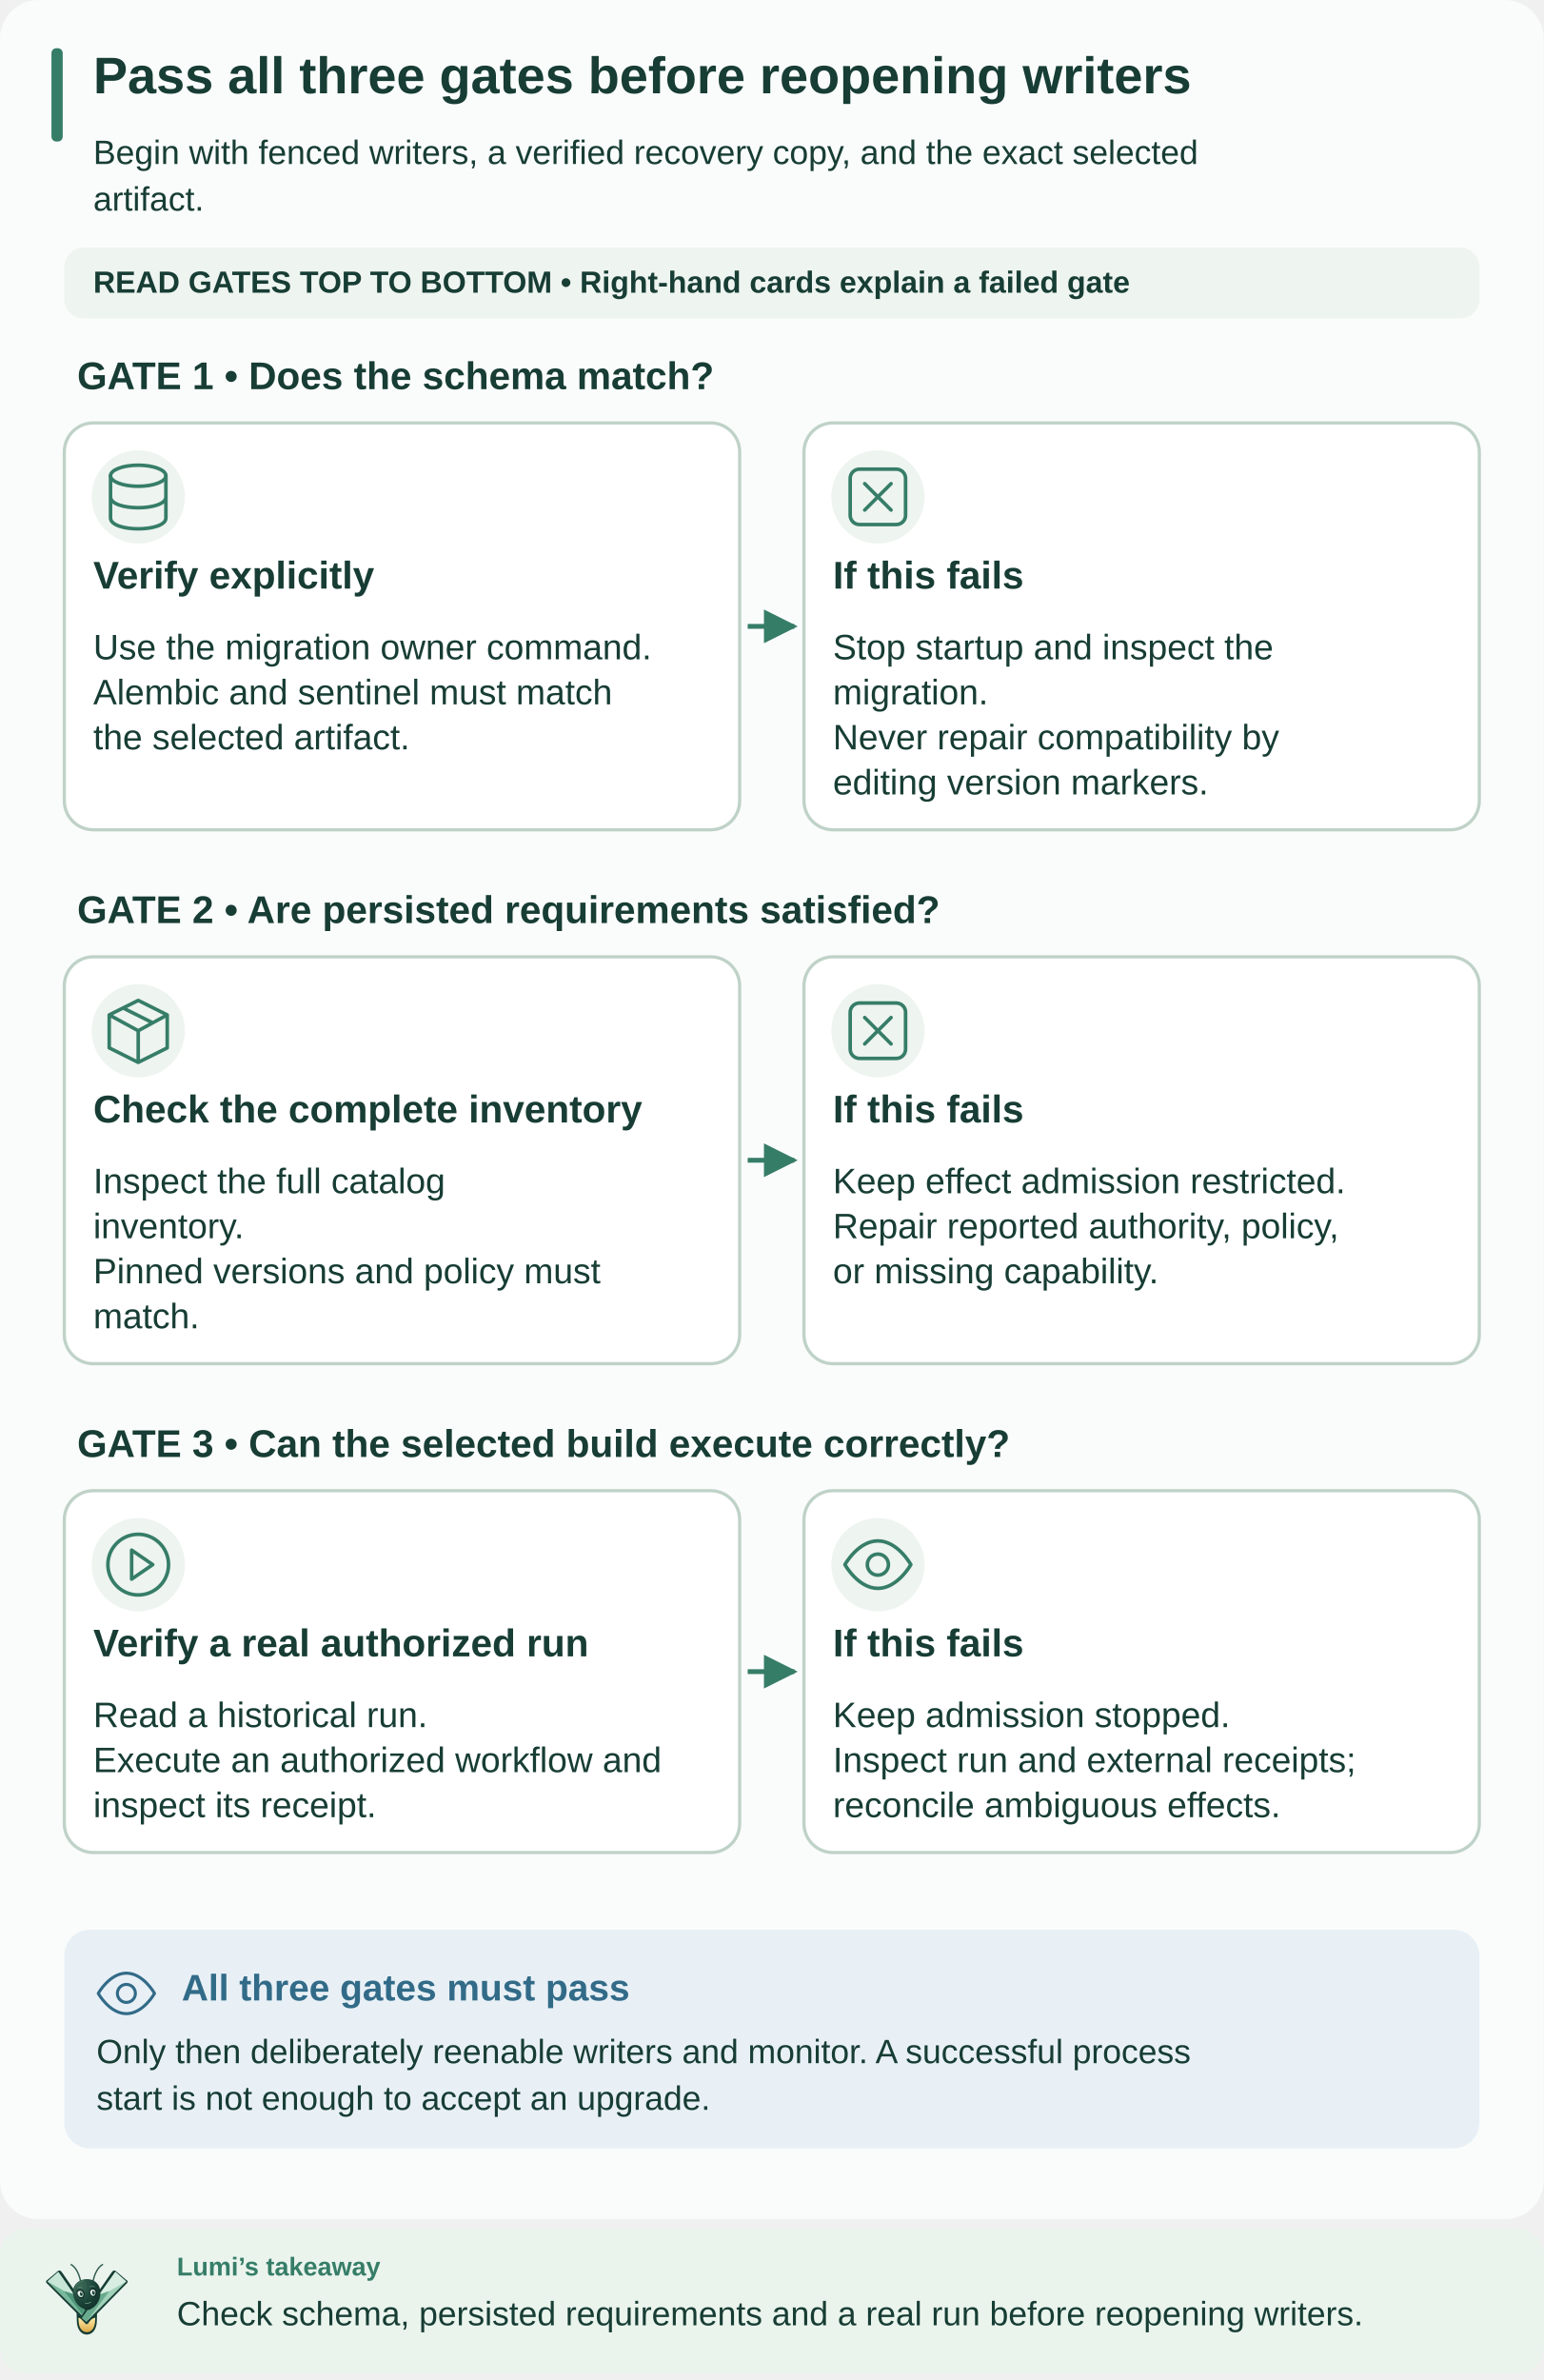
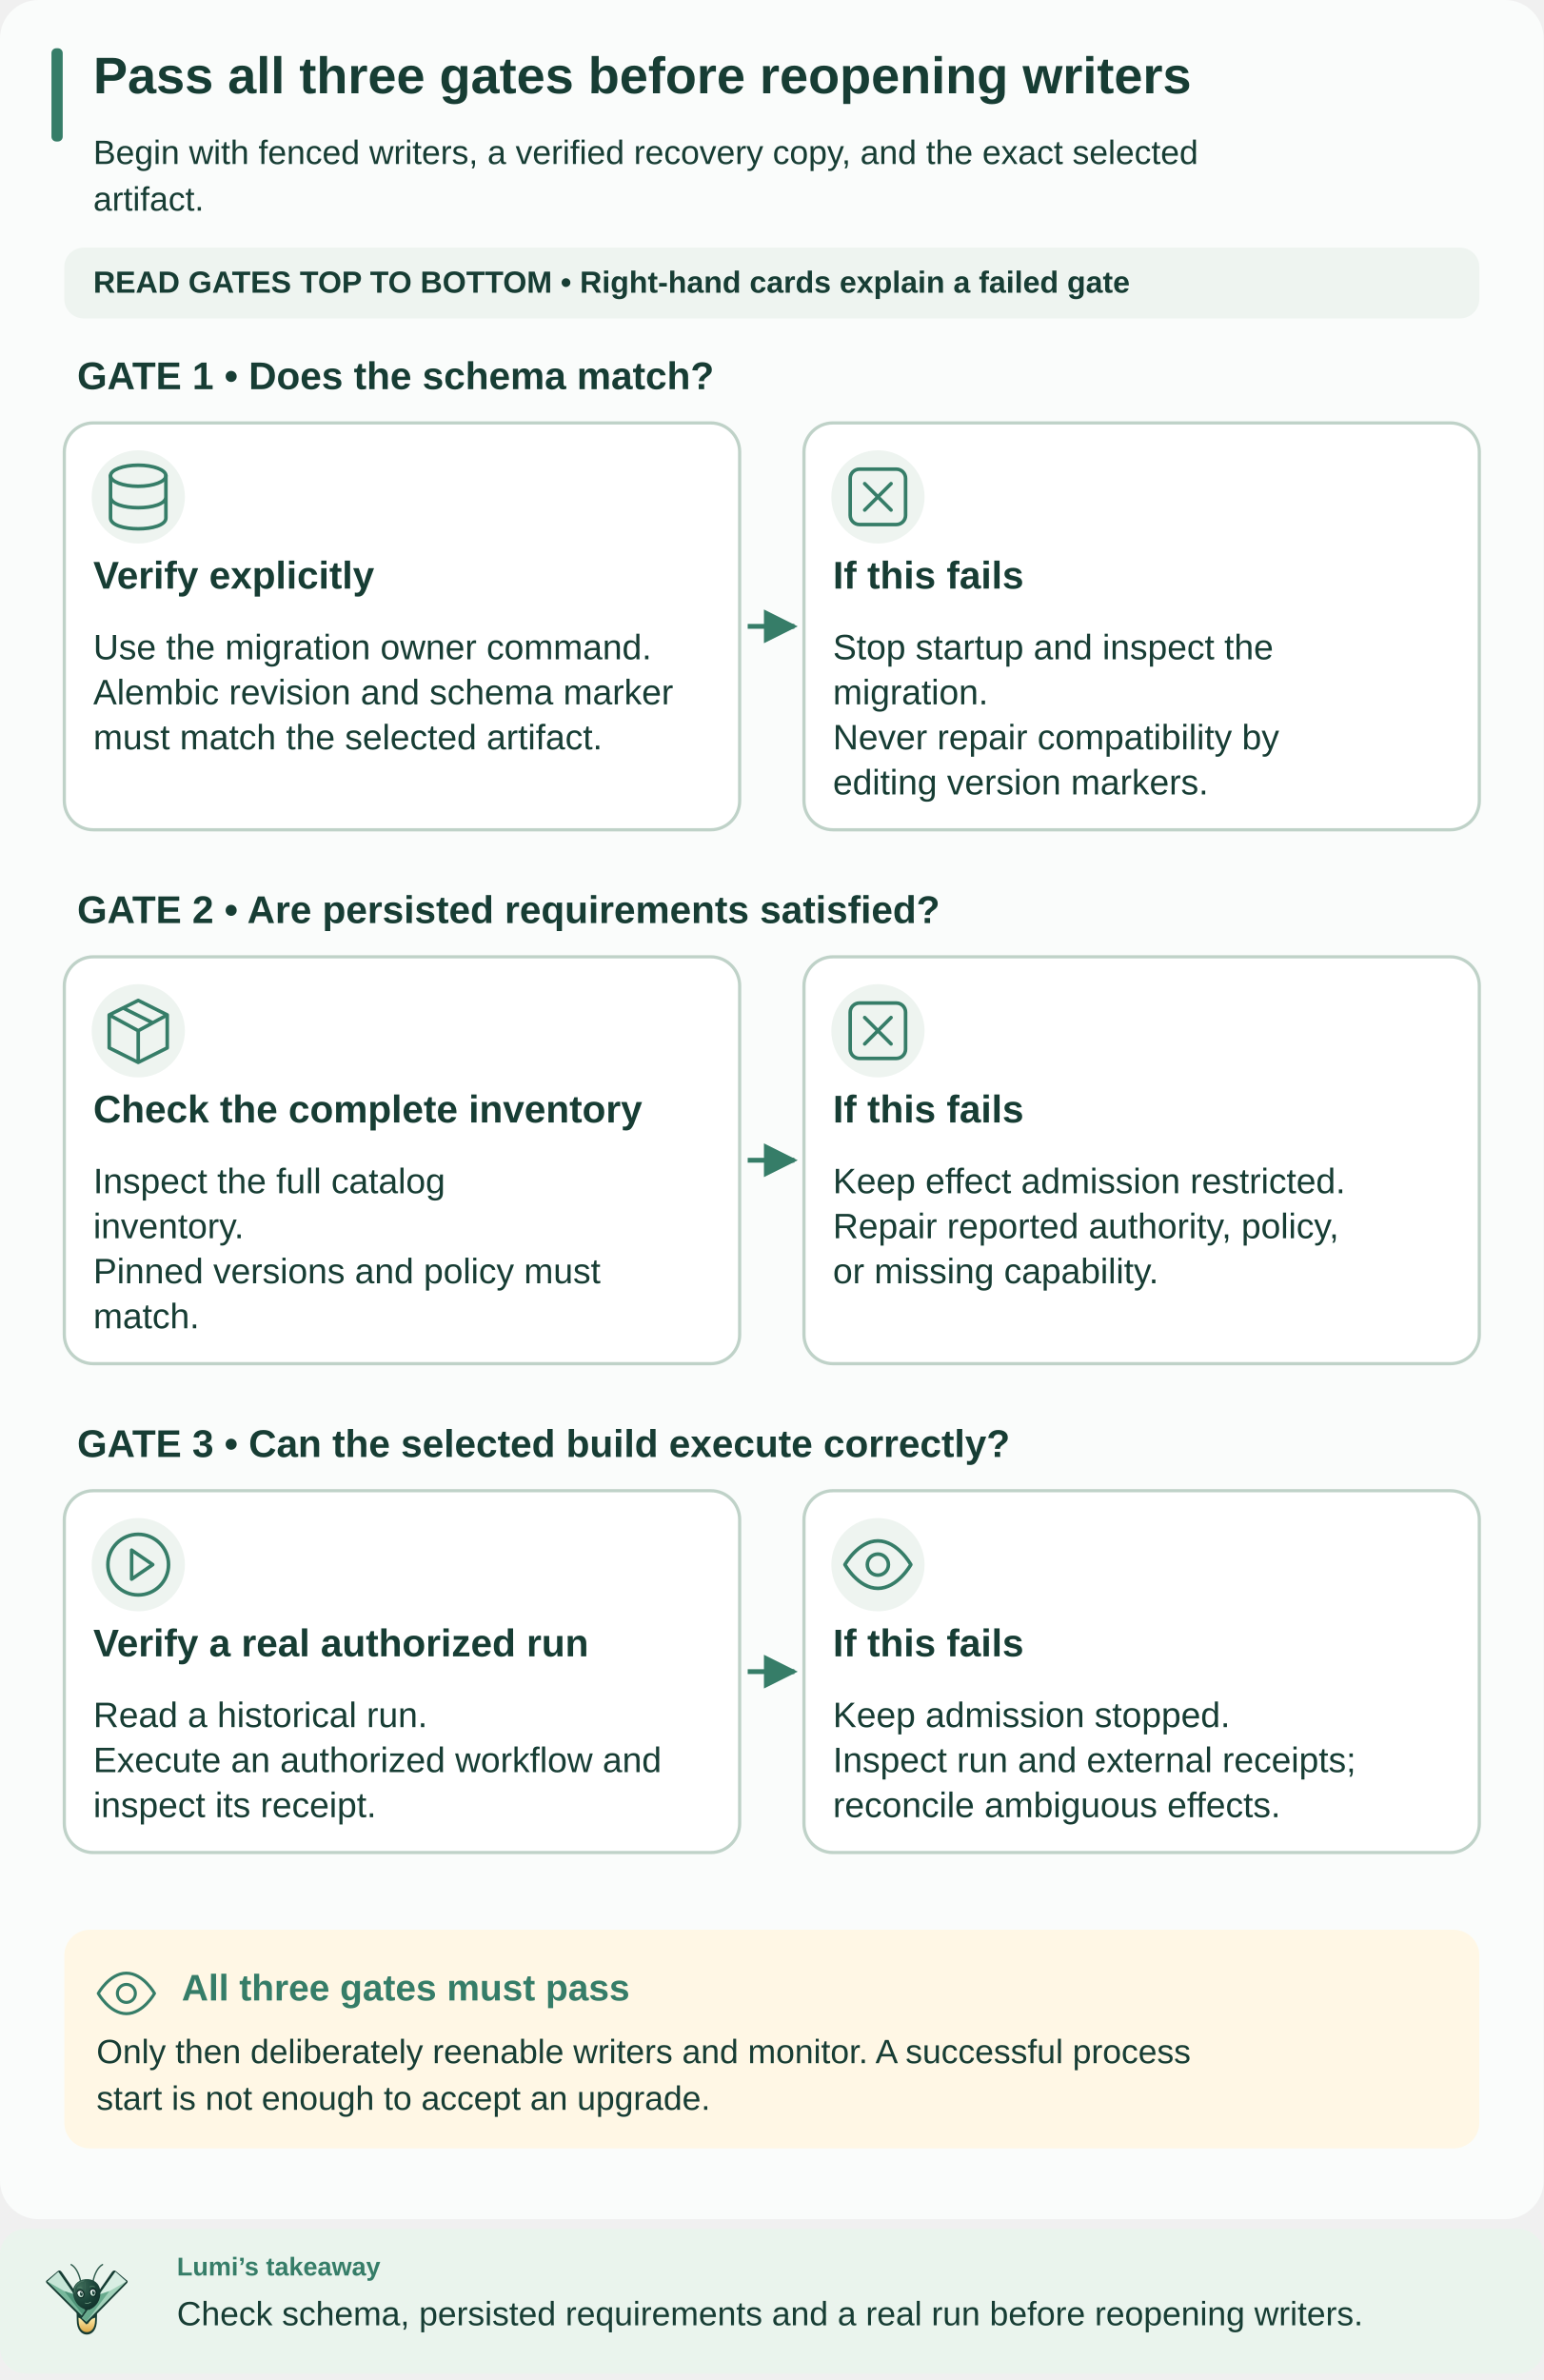
<svg xmlns="http://www.w3.org/2000/svg" width="960" height="1480" viewBox="0 0 960 1480" role="img" aria-labelledby="title desc">
  <defs>
    <marker id="arrow" viewBox="0 0 10 10" refX="9" refY="5" markerWidth="7" markerHeight="7" orient="auto">
      <path d="M0 0 10 5 0 10z" fill="#367D68" />
    </marker>
  </defs>
  <style>text{font-family:Arial,Helvetica,sans-serif}.edge{stroke:#367D68;stroke-width:3;fill:none;marker-end:url(#arrow)}</style>
  <rect width="960" height="1380" rx="24" fill="#FAFCFB" />
  <rect x="32" y="30" width="7" height="58" rx="3" fill="#367D68" />
  <text x="58" y="58" font-size="32" font-weight="700" fill="#173D34">Pass all three gates before reopening writers</text>
  <text x="58" y="102" font-size="21" font-weight="400" fill="#173D34">Begin with fenced writers, a verified recovery copy, and the exact selected</text>
  <text x="58" y="131" font-size="21" font-weight="400" fill="#173D34">artifact.</text>
  <rect x="40" y="154" width="880" height="44" rx="12" fill="#EEF4F0" />
  <text x="58" y="182" font-size="19" font-weight="600" fill="#173D34">READ GATES TOP TO BOTTOM  •  Right-hand cards explain a failed gate</text>
  <text x="48" y="242" font-size="24" font-weight="700" fill="#173D34">GATE 1 • Does the schema match?</text>
  <rect x="40.0" y="263" width="420.0" height="253" rx="18" fill="white" stroke="#BFD2C8" stroke-width="2" />
  <circle cx="86.0" cy="309" r="29" fill="#EEF4F0" />
  <g transform="translate(63.0 286) scale(0.82)" stroke="#367D68" stroke-width="2.7" fill="none" stroke-linecap="round" stroke-linejoin="round">
    <ellipse cx="28" cy="12" rx="21" ry="8" />
    <path d="M7 12v32c0 11 42 11 42 0V12 M7 28c0 11 42 11 42 0" />
  </g>
  <text x="58.0" y="366" font-size="24" font-weight="700" fill="#173D34">Verify explicitly</text>
  <text x="58.0" y="410" font-size="22" font-weight="400" fill="#173D34">Use the migration owner command.</text>
-   <text x="58.0" y="438" font-size="22" font-weight="400" fill="#173D34">Alembic and sentinel must match</text>
-   <text x="58.0" y="466" font-size="22" font-weight="400" fill="#173D34">the selected artifact.</text>
+   <text x="58.0" y="438" font-size="22" font-weight="400" fill="#173D34">Alembic revision and schema marker</text>
+   <text x="58.0" y="466" font-size="22" font-weight="400" fill="#173D34">must match the selected artifact.</text>
  <path class="edge" d="M465.0 389.5h29" />
  <rect x="500.0" y="263" width="420.0" height="253" rx="18" fill="white" stroke="#BFD2C8" stroke-width="2" />
  <circle cx="546.0" cy="309" r="29" fill="#EEF4F0" />
  <g transform="translate(523.0 286) scale(0.82)" stroke="#367D68" stroke-width="2.7" fill="none" stroke-linecap="round" stroke-linejoin="round">
    <rect x="7" y="7" width="42" height="42" rx="7" />
    <path d="m18 18 20 20 M38 18 18 38" />
  </g>
  <text x="518.0" y="366" font-size="24" font-weight="700" fill="#173D34">If this fails</text>
  <text x="518.0" y="410" font-size="22" font-weight="400" fill="#173D34">Stop startup and inspect the</text>
  <text x="518.0" y="438" font-size="22" font-weight="400" fill="#173D34">migration.</text>
  <text x="518.0" y="466" font-size="22" font-weight="400" fill="#173D34">Never repair compatibility by</text>
  <text x="518.0" y="494" font-size="22" font-weight="400" fill="#173D34">editing version markers.</text>
  <text x="48" y="574" font-size="24" font-weight="700" fill="#173D34">GATE 2 • Are persisted requirements satisfied?</text>
  <rect x="40.0" y="595" width="420.0" height="253" rx="18" fill="white" stroke="#BFD2C8" stroke-width="2" />
  <circle cx="86.0" cy="641" r="29" fill="#EEF4F0" />
  <g transform="translate(63.0 618) scale(0.82)" stroke="#367D68" stroke-width="2.7" fill="none" stroke-linecap="round" stroke-linejoin="round">
    <path d="m6 16 22-11 22 11v25L28 52 6 41z M6 16l22 12 22-12 M28 28v24 M17 11l22 11" />
  </g>
  <text x="58.0" y="698" font-size="24" font-weight="700" fill="#173D34">Check the complete inventory</text>
  <text x="58.0" y="742" font-size="22" font-weight="400" fill="#173D34">Inspect the full catalog</text>
  <text x="58.0" y="770" font-size="22" font-weight="400" fill="#173D34">inventory.</text>
  <text x="58.0" y="798" font-size="22" font-weight="400" fill="#173D34">Pinned versions and policy must</text>
  <text x="58.0" y="826" font-size="22" font-weight="400" fill="#173D34">match.</text>
  <path class="edge" d="M465.0 721.5h29" />
  <rect x="500.0" y="595" width="420.0" height="253" rx="18" fill="white" stroke="#BFD2C8" stroke-width="2" />
  <circle cx="546.0" cy="641" r="29" fill="#EEF4F0" />
  <g transform="translate(523.0 618) scale(0.82)" stroke="#367D68" stroke-width="2.7" fill="none" stroke-linecap="round" stroke-linejoin="round">
    <rect x="7" y="7" width="42" height="42" rx="7" />
    <path d="m18 18 20 20 M38 18 18 38" />
  </g>
  <text x="518.0" y="698" font-size="24" font-weight="700" fill="#173D34">If this fails</text>
  <text x="518.0" y="742" font-size="22" font-weight="400" fill="#173D34">Keep effect admission restricted.</text>
  <text x="518.0" y="770" font-size="22" font-weight="400" fill="#173D34">Repair reported authority, policy,</text>
  <text x="518.0" y="798" font-size="22" font-weight="400" fill="#173D34">or missing capability.</text>
  <text x="48" y="906" font-size="24" font-weight="700" fill="#173D34">GATE 3 • Can the selected build execute correctly?</text>
  <rect x="40.0" y="927" width="420.0" height="225" rx="18" fill="white" stroke="#BFD2C8" stroke-width="2" />
  <circle cx="86.0" cy="973" r="29" fill="#EEF4F0" />
  <g transform="translate(63.0 950) scale(0.82)" stroke="#367D68" stroke-width="2.7" fill="none" stroke-linecap="round" stroke-linejoin="round">
    <circle cx="28" cy="28" r="23" />
    <path d="m23 17 16 11-16 11z" />
  </g>
  <text x="58.0" y="1030" font-size="24" font-weight="700" fill="#173D34">Verify a real authorized run</text>
  <text x="58.0" y="1074" font-size="22" font-weight="400" fill="#173D34">Read a historical run.</text>
  <text x="58.0" y="1102" font-size="22" font-weight="400" fill="#173D34">Execute an authorized workflow and</text>
  <text x="58.0" y="1130" font-size="22" font-weight="400" fill="#173D34">inspect its receipt.</text>
  <path class="edge" d="M465.0 1039.5h29" />
  <rect x="500.0" y="927" width="420.0" height="225" rx="18" fill="white" stroke="#BFD2C8" stroke-width="2" />
  <circle cx="546.0" cy="973" r="29" fill="#EEF4F0" />
  <g transform="translate(523.0 950) scale(0.82)" stroke="#367D68" stroke-width="2.7" fill="none" stroke-linecap="round" stroke-linejoin="round">
    <path d="M3 28s10-18 25-18 25 18 25 18-10 18-25 18S3 28 3 28z" />
    <circle cx="28" cy="28" r="8" />
  </g>
  <text x="518.0" y="1030" font-size="24" font-weight="700" fill="#173D34">If this fails</text>
  <text x="518.0" y="1074" font-size="22" font-weight="400" fill="#173D34">Keep admission stopped.</text>
  <text x="518.0" y="1102" font-size="22" font-weight="400" fill="#173D34">Inspect run and external receipts;</text>
  <text x="518.0" y="1130" font-size="22" font-weight="400" fill="#173D34">reconcile ambiguous effects.</text>
-   <rect x="40" y="1200" width="880" height="136" rx="16" fill="#E8F0F6" />
-   <g transform="translate(59 1220) scale(0.7)" stroke="#326B88" stroke-width="2.7" fill="none" stroke-linecap="round" stroke-linejoin="round">
+   <rect x="40" y="1200" width="880" height="136" rx="16" fill="#FFF7E5" />
+   <g transform="translate(59 1220) scale(0.7)" stroke="#367D68" stroke-width="2.7" fill="none" stroke-linecap="round" stroke-linejoin="round">
    <path d="M3 28s10-18 25-18 25 18 25 18-10 18-25 18S3 28 3 28z" />
    <circle cx="28" cy="28" r="8" />
  </g>
-   <text x="113" y="1244" font-size="23" font-weight="700" fill="#326B88">All three gates must pass</text>
+   <text x="113" y="1244" font-size="23" font-weight="700" fill="#367D68">All three gates must pass</text>
  <text x="60" y="1283" font-size="21" font-weight="400" fill="#173D34">Only then deliberately reenable writers and monitor. A successful process</text>
  <text x="60" y="1312" font-size="21" font-weight="400" fill="#173D34">start is not enough to accept an upgrade.</text>
  <g id="lumi-takeaway">
    <rect x="0" y="1386" width="960" height="90" rx="16" fill="#EAF4ED" />
    <g transform="translate(22 1397) scale(.25)">
      <defs>
        <radialGradient id="lumi-face" cx=".3" cy=".2" r=".9">
          <stop stop-color="#3C6957" />
          <stop offset=".55" stop-color="#1C463A" />
          <stop offset="1" stop-color="#102E28" />
        </radialGradient>
        <linearGradient id="lumi-eye" x1="0" y1="0" x2="0" y2="1">
          <stop stop-color="#FFFFFF" />
          <stop offset="1" stop-color="#B8DCC8" />
        </linearGradient>
        <linearGradient id="lumi-lantern" x1="0" y1="0" x2="0" y2="1">
          <stop stop-color="#FFEDAD" />
          <stop offset="1" stop-color="#DDA743" />
        </linearGradient>
      </defs>
      <g stroke-linecap="round" stroke-linejoin="round">
        <path d="M113 89C109 67 100 51 89 45M143 89C147 67 156 51 167 45" fill="none" stroke="#315C4E" stroke-width="3.5" />
        <path d="M102 134Q128 122 154 134L153 184C153 206 142 219 128 219C114 219 103 206 103 184Z" fill="#173D34" />
        <path d="M107 177Q128 185 149 177L148 191C146 205 138 213 128 213C118 213 110 205 108 191Z" fill="url(#lumi-lantern)" />
        <path d="M30 83L56 61Q61 57 66 64L142 174L130 193L28 91Q24 86 30 83Z" fill="#173D34" />
        <path d="M57 63L135 175L129 185L30 87Z" fill="#78B89C" />
        <path d="M57 63L96 119L72 111L30 87Z" fill="#C7E6D7" />
        <path d="M72 111L96 119L135 175L129 185Z" fill="#4F9479" />
        <path d="M226 83L200 61Q195 57 190 64L111 178L127 194L228 91Q232 86 226 83Z" fill="#173D34" />
        <path d="M199 63L116 178L127 187L226 87Z" fill="#A1D1B9" />
        <path d="M199 63L160 119L184 111L226 87Z" fill="#D8EEE3" />
        <path d="M184 111L160 119L116 178L127 187Z" fill="#68AA8D" />
        <g transform="rotate(-5 128 120)">
          <path d="M94 115C93 95 108 81 128 81C148 81 163 95 162 115       C162 135 150 152 130 158C109 155 95 138 94 115Z" fill="url(#lumi-face)" />
          <path d="M98 111C98 96 110 86 124 85" fill="none" stroke="#83AF94" stroke-width="1.2" opacity=".5" />
          <path d="M128 87C124 99 124 106 126 112" fill="none" stroke="#58856B" stroke-width="1" opacity=".4" />
          <path d="M103 114C104 106 111 103 117 107C124 111 124 120 119 126       C111 131 104 124 103 114Z" fill="#0C2923" />
          <path d="M105 114C106 109 111 107 116 110C120 113 121 120 117 124       C111 127 106 122 105 114Z" fill="url(#lumi-eye)" />
          <ellipse cx="114.5" cy="116.5" rx="3.3" ry="5.4" fill="#173D34" />
          <circle cx="115.5" cy="113.5" r="1.4" fill="#FFFFFF" />
          <path d="M135 112C138 105 145 103 151 108C156 114 153 124 147 127       C139 129 133 120 135 112Z" fill="#0C2923" />
          <path d="M137 113C139 108 144 107 148 110C152 114 150 121 146 124       C140 126 136 120 137 113Z" fill="url(#lumi-eye)" />
          <ellipse cx="145" cy="116" rx="3.3" ry="5.4" fill="#173D34" />
          <circle cx="146" cy="113" r="1.4" fill="#FFFFFF" />
          <path d="M106 101Q112 98 118 102M137 101Q143 98 149 102" fill="none" stroke="#6C997E" stroke-width="1.8" opacity=".65" />
          <path d="M122 140Q129 143 136 139" fill="none" stroke="#84B295" stroke-width="1.5" />
        </g>
      </g>
    </g>
    <text x="110" y="1415" style="font-family:Arial,Helvetica,sans-serif;font-size:16px;font-weight:700;fill:#367D68">Lumi’s takeaway</text>
    <text x="110" y="1446" style="font-family:Arial,Helvetica,sans-serif;font-size:21px;fill:#173D34">Check schema, persisted requirements and a real run before reopening writers.</text>
  </g>
</svg>
